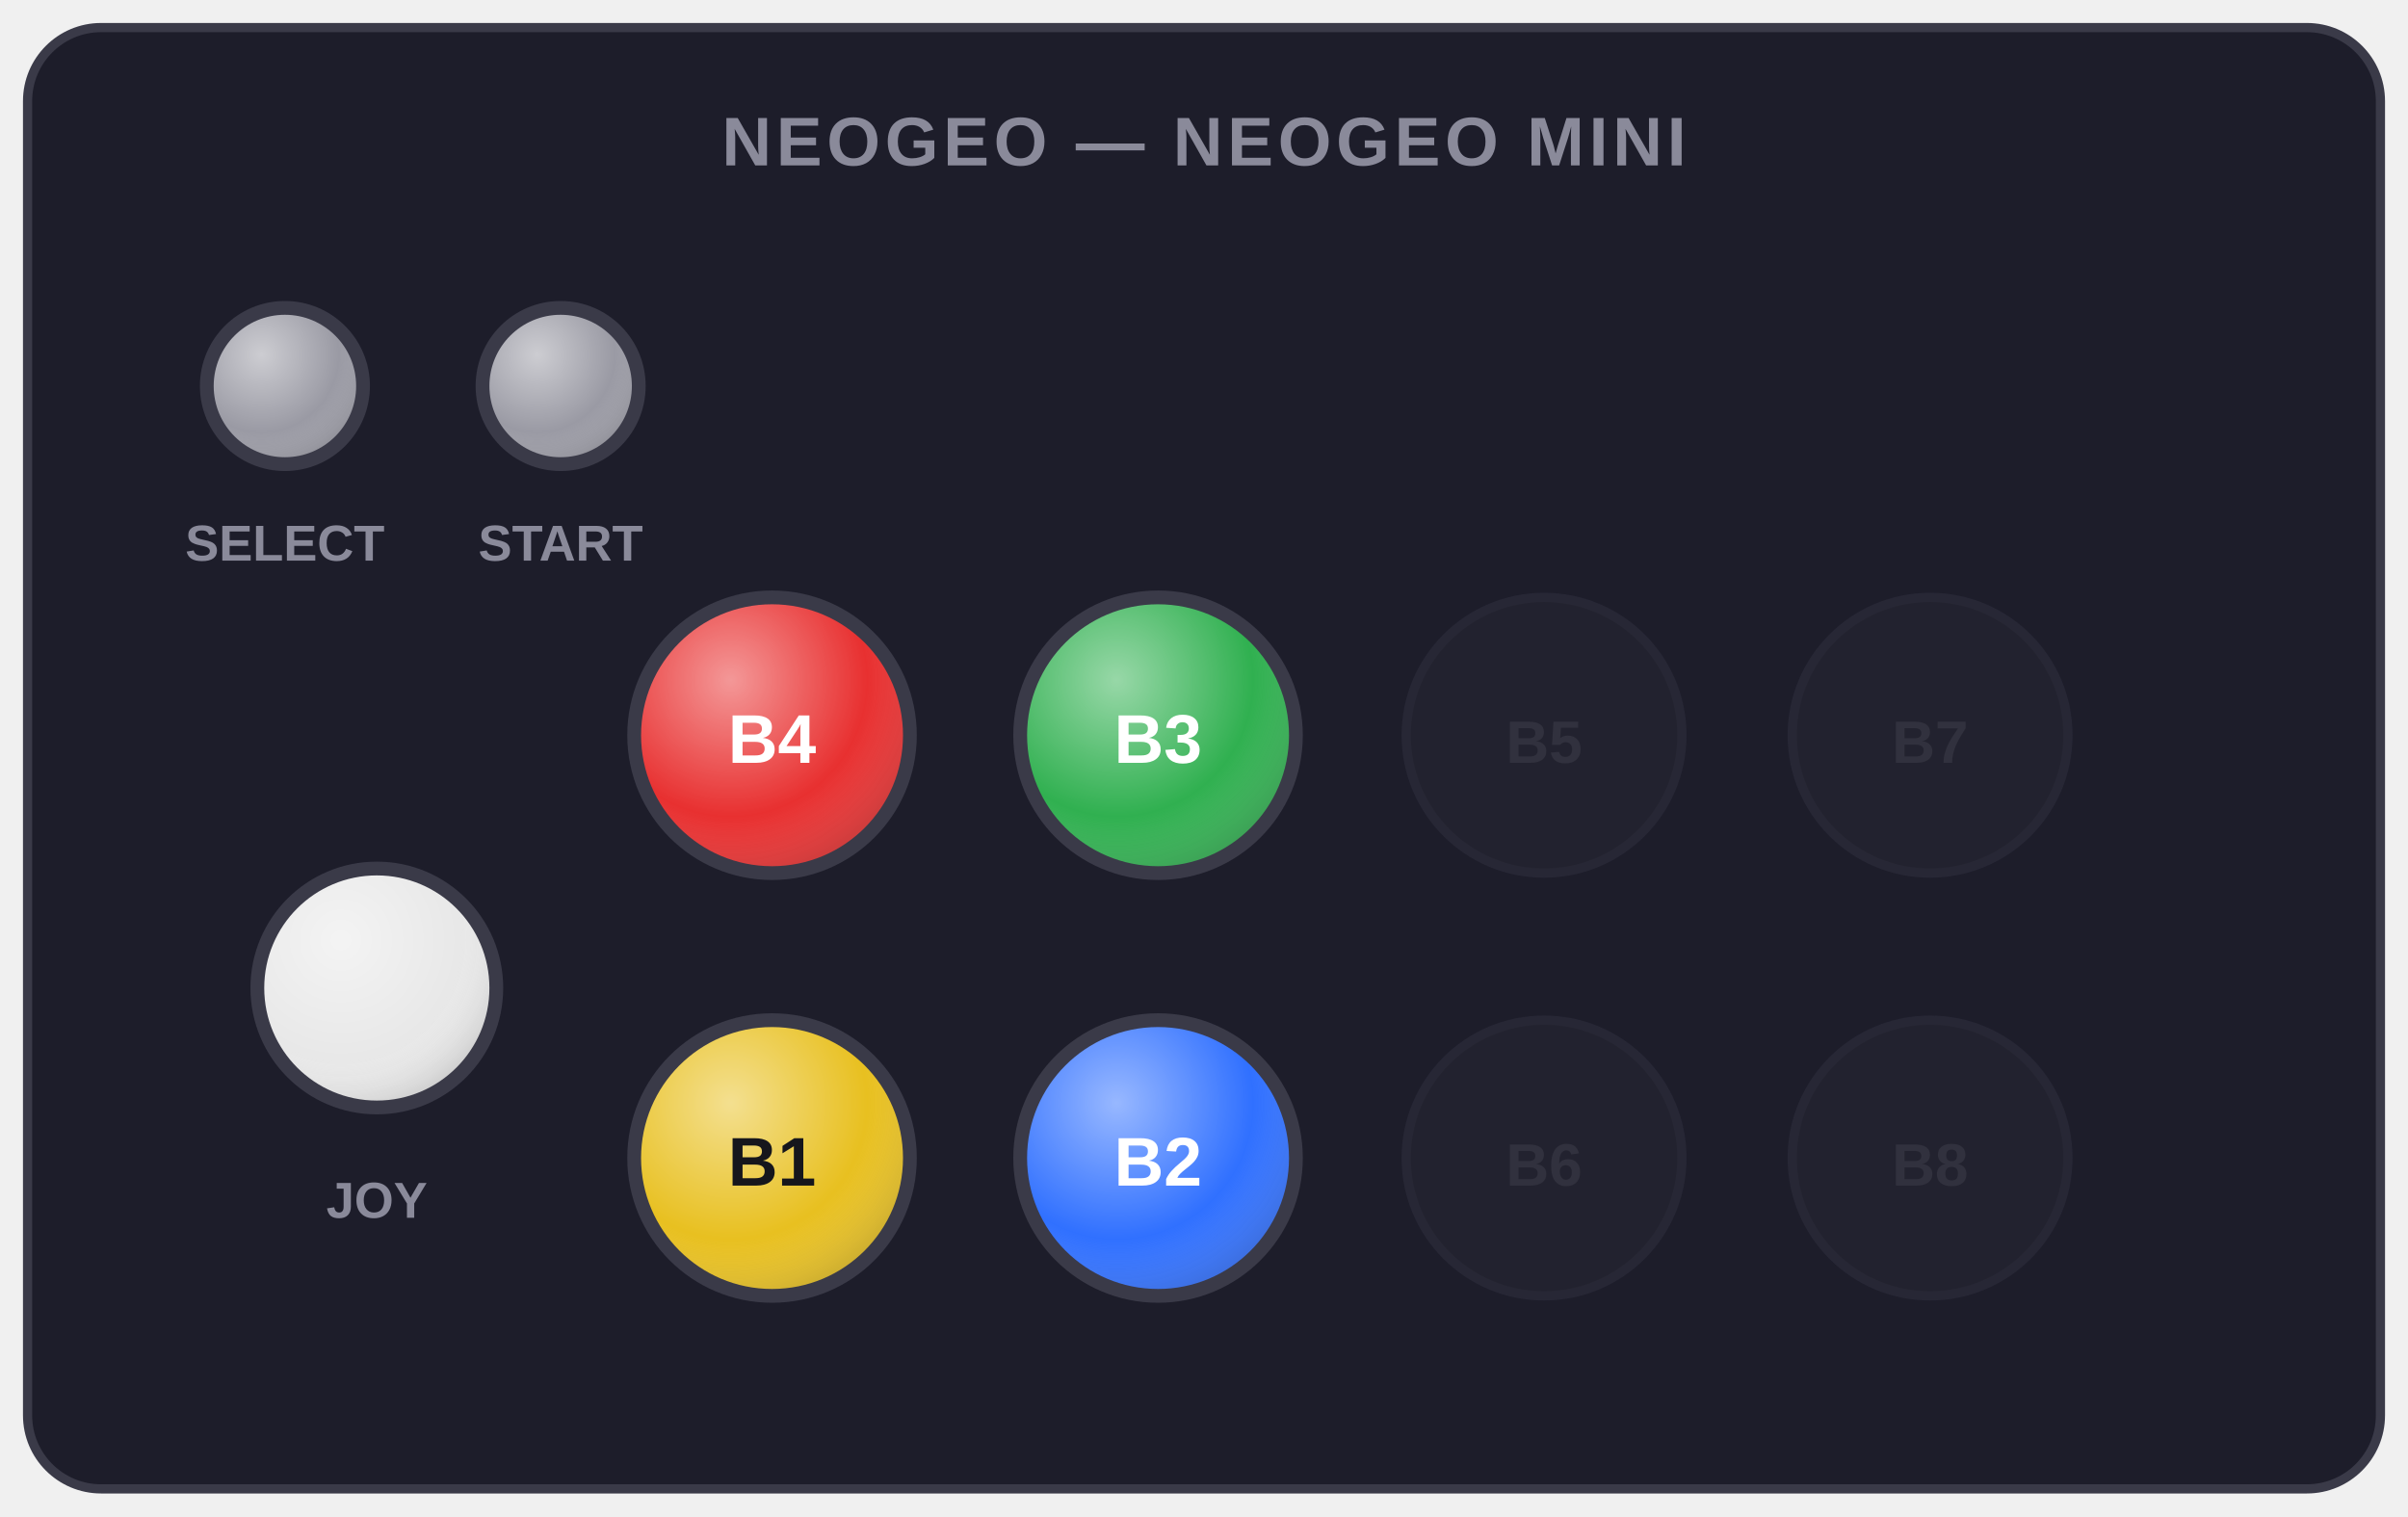
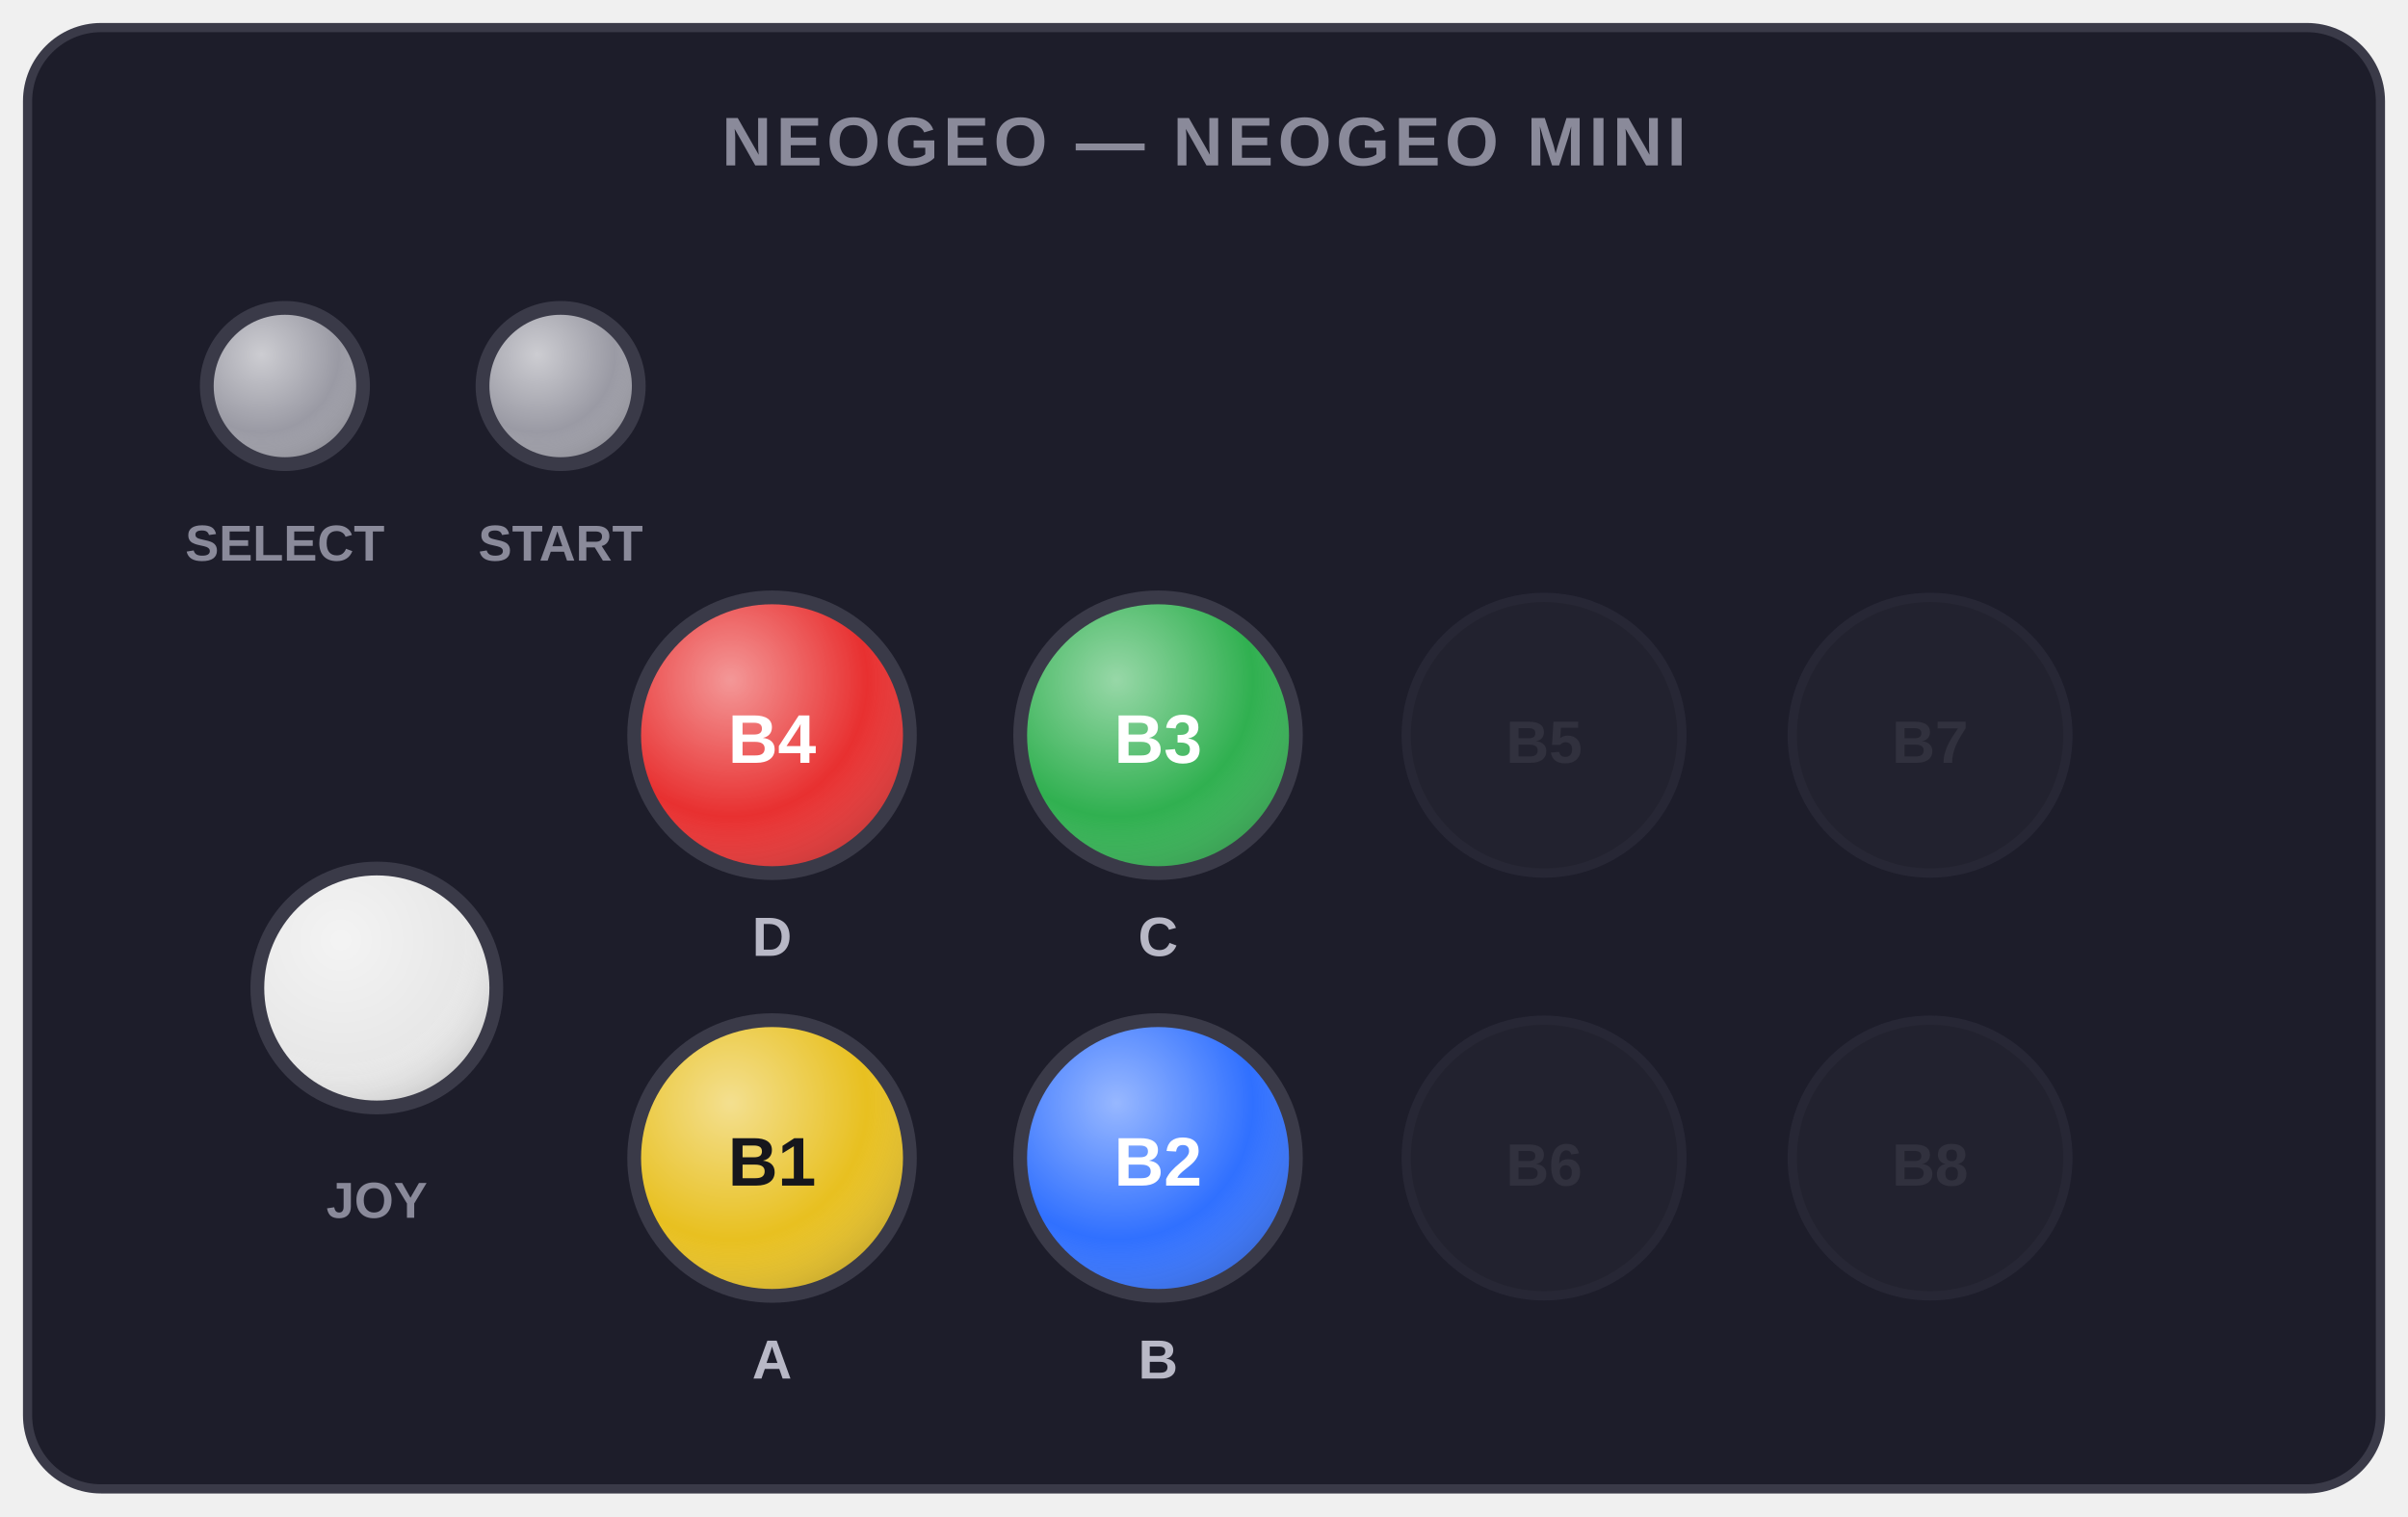
<svg xmlns="http://www.w3.org/2000/svg" viewBox="0 0 524 330" font-family="Segoe UI, Arial, sans-serif">
  <defs>
    <radialGradient id="dome" cx="0.35" cy="0.3" r="0.9">
      <stop offset="0" stop-color="#ffffff" stop-opacity="0.5" />
      <stop offset="0.55" stop-color="#ffffff" stop-opacity="0" />
      <stop offset="1" stop-color="#000000" stop-opacity="0.35" />
    </radialGradient>
  </defs>
  <rect x="6" y="6" width="512" height="318" rx="16" fill="#1d1d2a" stroke="#3a3a48" stroke-width="2" />
  <text x="262" y="36" text-anchor="middle" fill="#8a8a9a" font-size="15" font-weight="bold" letter-spacing="1">NEOGEO — NEOGEO MINI</text>
  <circle cx="62" cy="84" r="17" fill="#9a9aa4" />
  <circle cx="62" cy="84" r="17" fill="url(#dome)" />
  <circle cx="62" cy="84" r="17" fill="none" stroke="#3a3a48" stroke-width="3" />
  <text x="62" y="122" text-anchor="middle" fill="#8a8a9a" font-size="11" font-weight="bold">SELECT</text>
  <circle cx="122" cy="84" r="17" fill="#9a9aa4" />
  <circle cx="122" cy="84" r="17" fill="url(#dome)" />
  <circle cx="122" cy="84" r="17" fill="none" stroke="#3a3a48" stroke-width="3" />
  <text x="122" y="122" text-anchor="middle" fill="#8a8a9a" font-size="11" font-weight="bold">START</text>
  <circle cx="82" cy="215" r="26" fill="#e8e8e8" />
  <circle cx="82" cy="215" r="26" fill="url(#dome)" />
  <circle cx="82" cy="215" r="26" fill="none" stroke="#3a3a48" stroke-width="3" />
  <text x="82" y="265" text-anchor="middle" fill="#8a8a9a" font-size="11" font-weight="bold">JOY</text>
  <circle cx="168" cy="160" r="30" fill="#e83030" />
  <circle cx="168" cy="160" r="30" fill="url(#dome)" />
  <circle cx="168" cy="160" r="30" fill="none" stroke="#3a3a48" stroke-width="3" />
  <text x="168" y="166" text-anchor="middle" fill="#ffffff" font-size="15" font-weight="bold">B4</text>
+   <text x="168" y="208" text-anchor="middle" fill="#b8b8c6" font-size="12" font-weight="bold">D</text>
  <circle cx="252" cy="160" r="30" fill="#30b050" />
  <circle cx="252" cy="160" r="30" fill="url(#dome)" />
  <circle cx="252" cy="160" r="30" fill="none" stroke="#3a3a48" stroke-width="3" />
  <text x="252" y="166" text-anchor="middle" fill="#ffffff" font-size="15" font-weight="bold">B3</text>
+   <text x="252" y="208" text-anchor="middle" fill="#b8b8c6" font-size="12" font-weight="bold">C</text>
  <g opacity="0.18">
    <circle cx="336" cy="160" r="30" fill="#3a3a48" />
    <circle cx="336" cy="160" r="30" fill="none" stroke="#55556a" stroke-width="2" />
    <text x="336" y="166" text-anchor="middle" fill="#8a8a9a" font-size="13" font-weight="bold">B5</text>
  </g>
  <g opacity="0.18">
    <circle cx="420" cy="160" r="30" fill="#3a3a48" />
    <circle cx="420" cy="160" r="30" fill="none" stroke="#55556a" stroke-width="2" />
    <text x="420" y="166" text-anchor="middle" fill="#8a8a9a" font-size="13" font-weight="bold">B7</text>
  </g>
  <circle cx="168" cy="252" r="30" fill="#e8c020" />
  <circle cx="168" cy="252" r="30" fill="url(#dome)" />
  <circle cx="168" cy="252" r="30" fill="none" stroke="#3a3a48" stroke-width="3" />
  <text x="168" y="258" text-anchor="middle" fill="#16161c" font-size="15" font-weight="bold">B1</text>
+   <text x="168" y="300" text-anchor="middle" fill="#b8b8c6" font-size="12" font-weight="bold">A</text>
  <circle cx="252" cy="252" r="30" fill="#3070ff" />
  <circle cx="252" cy="252" r="30" fill="url(#dome)" />
  <circle cx="252" cy="252" r="30" fill="none" stroke="#3a3a48" stroke-width="3" />
  <text x="252" y="258" text-anchor="middle" fill="#ffffff" font-size="15" font-weight="bold">B2</text>
+   <text x="252" y="300" text-anchor="middle" fill="#b8b8c6" font-size="12" font-weight="bold">B</text>
  <g opacity="0.18">
    <circle cx="336" cy="252" r="30" fill="#3a3a48" />
    <circle cx="336" cy="252" r="30" fill="none" stroke="#55556a" stroke-width="2" />
    <text x="336" y="258" text-anchor="middle" fill="#8a8a9a" font-size="13" font-weight="bold">B6</text>
  </g>
  <g opacity="0.18">
    <circle cx="420" cy="252" r="30" fill="#3a3a48" />
    <circle cx="420" cy="252" r="30" fill="none" stroke="#55556a" stroke-width="2" />
    <text x="420" y="258" text-anchor="middle" fill="#8a8a9a" font-size="13" font-weight="bold">B8</text>
  </g>
</svg>
